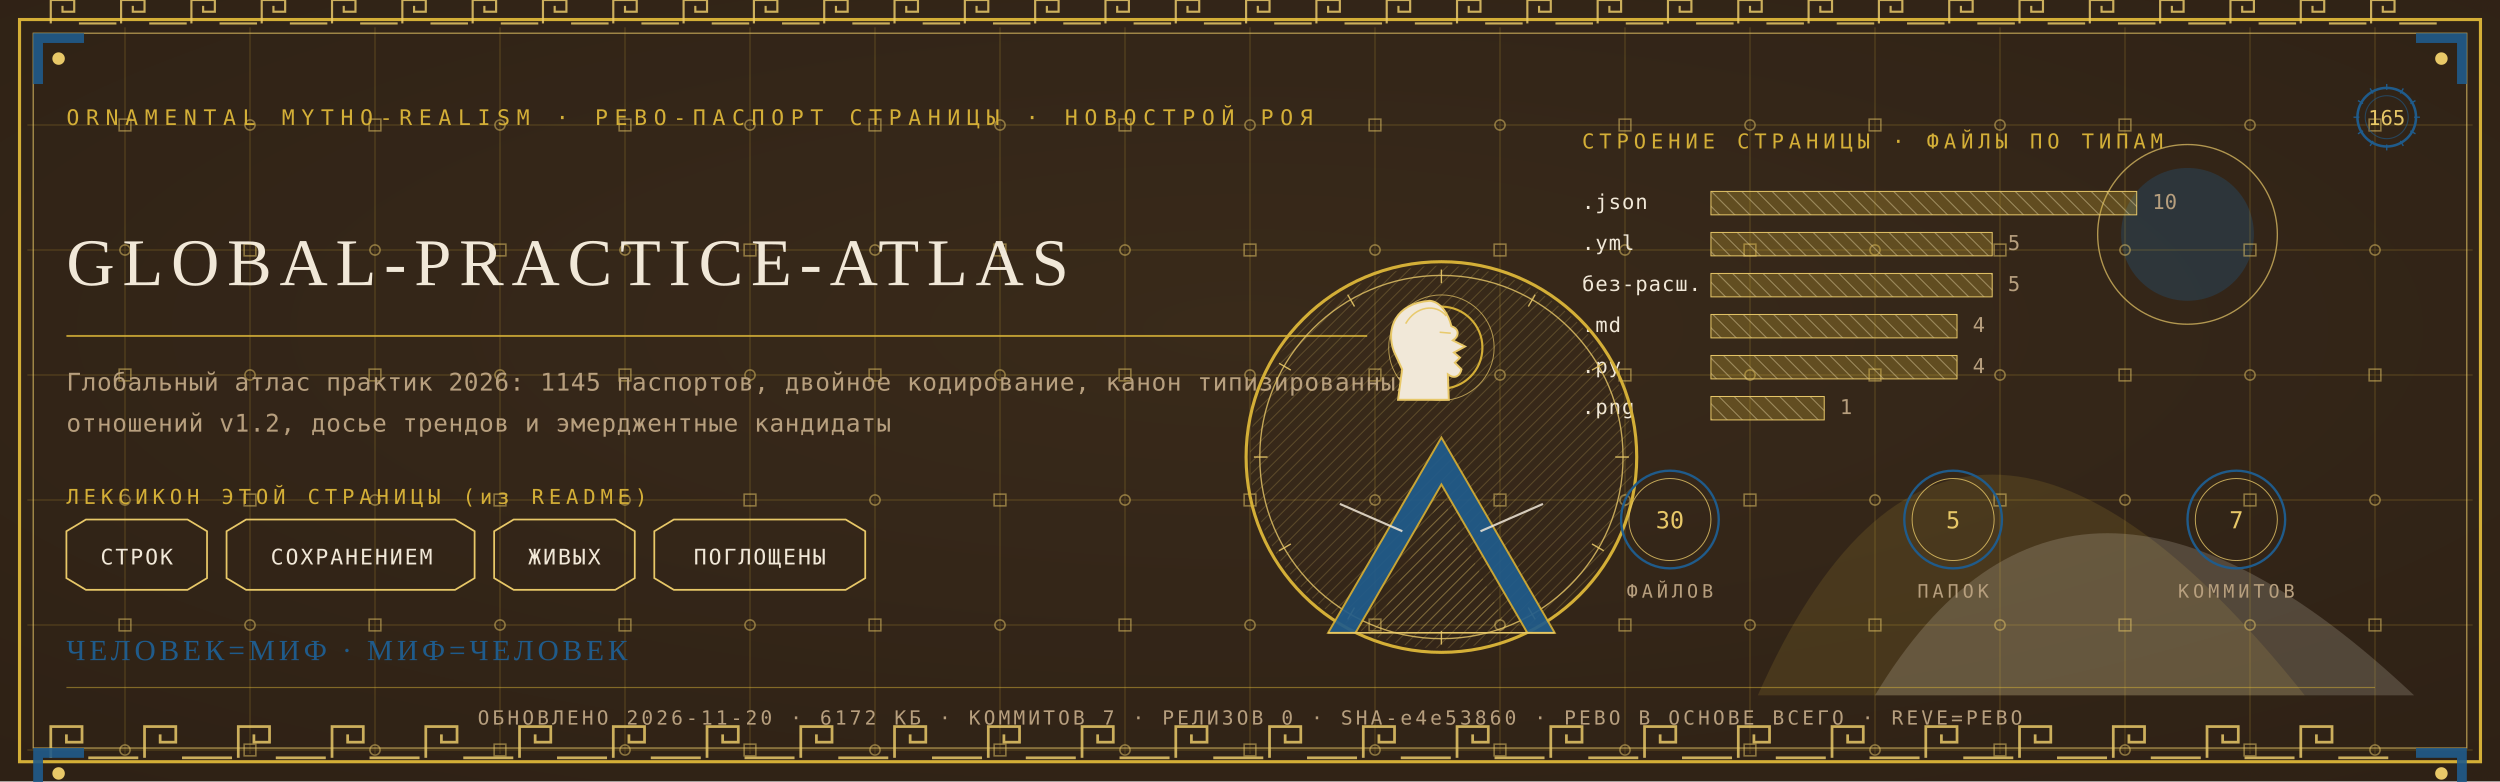
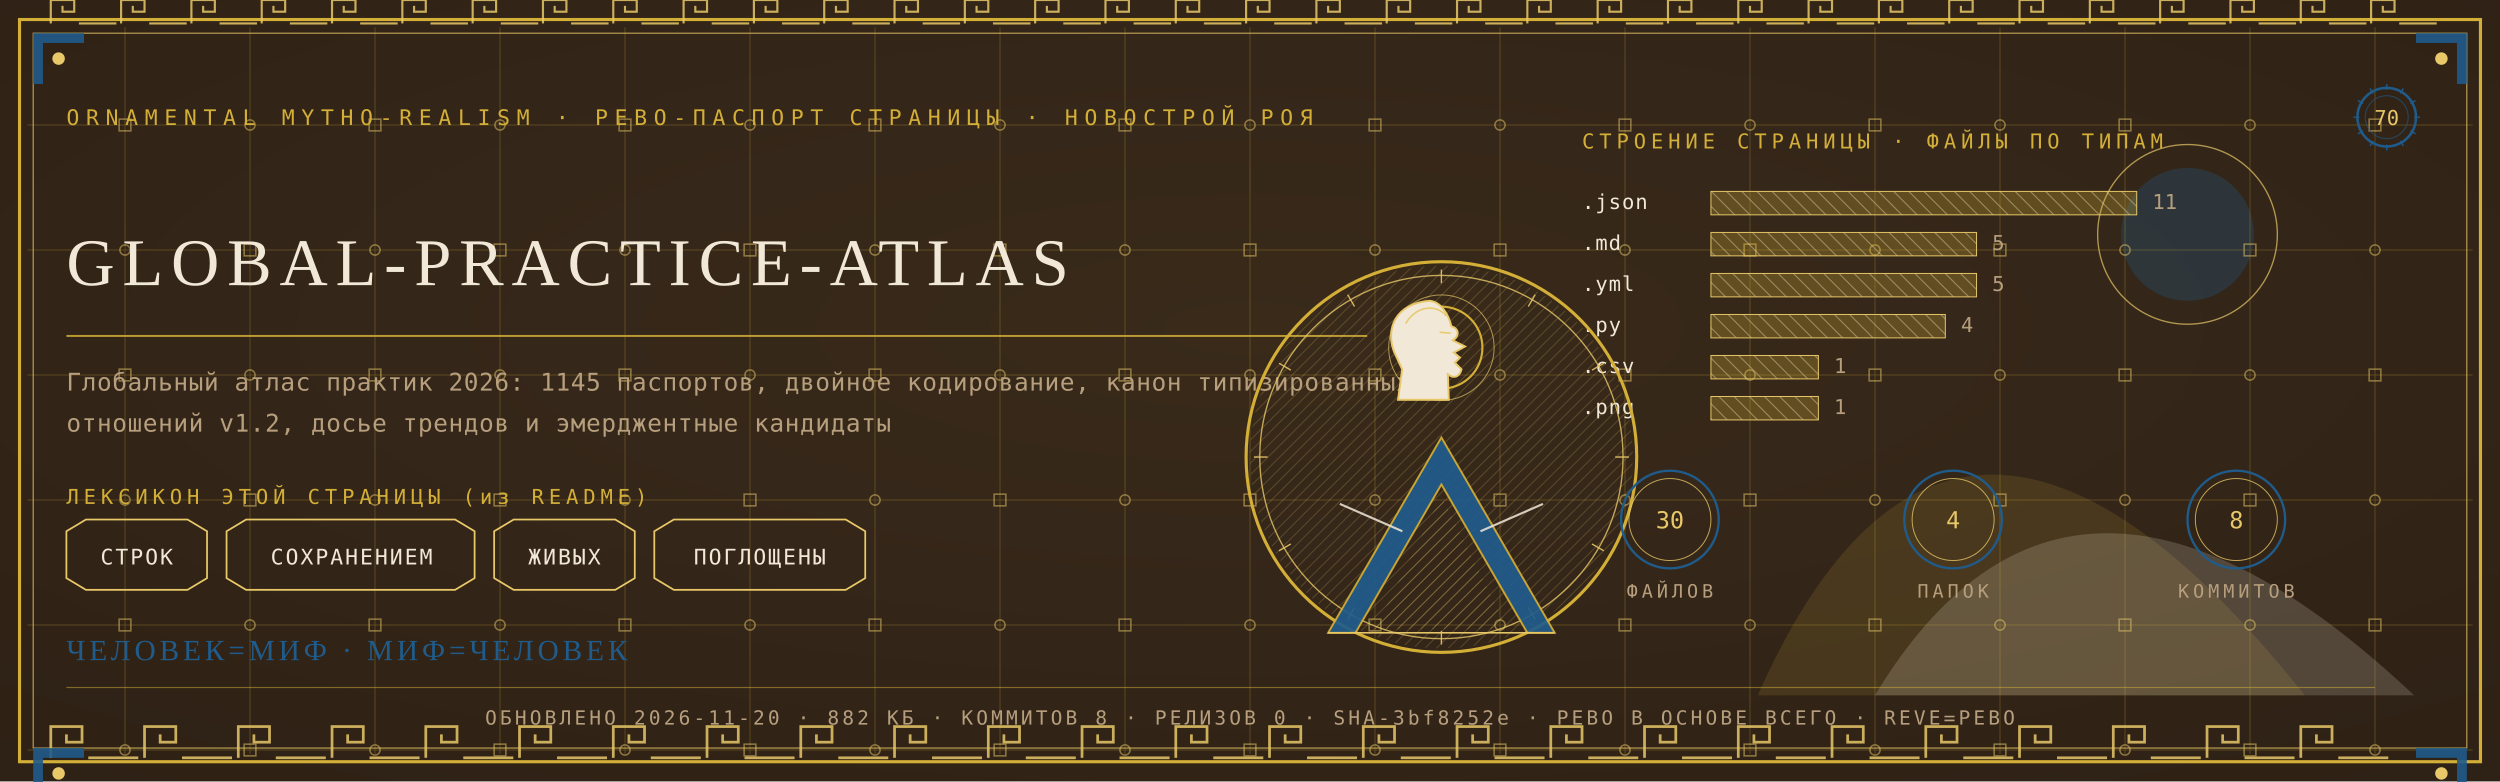
<svg xmlns="http://www.w3.org/2000/svg" viewBox="0 0 1280 400" width="1280" height="400">
  <defs>
-     <radialGradient id="rp165" cx="0.5" cy="0.42" r="1.1">
+     <radialGradient id="rp70" cx="0.5" cy="0.42" r="1.1">
      <stop offset="0" stop-color="#3A2A1B" />
      <stop offset="1" stop-color="#2A1D12" />
    </radialGradient>
    <pattern id="hatchm" width="4.2" height="4.2" patternUnits="userSpaceOnUse" patternTransform="rotate(45)">
      <rect width="4.2" height="4.2" fill="none" />
      <line x1="0" y1="0" x2="0" y2="4.2" stroke="#E8C868" stroke-width="0.5" />
    </pattern>
    <pattern id="hatchv" width="5.5" height="5.5" patternUnits="userSpaceOnUse" patternTransform="rotate(-45)">
      <rect width="5.5" height="5.5" fill="none" />
      <line x1="0" y1="0" x2="0" y2="5.5" stroke="#F1E8D8" stroke-width="0.5" />
    </pattern>
  </defs>
  <rect width="1280" height="400" fill="#2A1D12" />
-   <rect width="1280" height="400" fill="url(#rp165)" opacity="0.94" />
+   <rect width="1280" height="400" fill="url(#rp70)" opacity="0.94" />
  <path d="M 900 356 Q 1000 130 1180 356 Z" fill="#D4AF37" opacity="0.14" />
  <path d="M 960 356 Q 1060 190 1236 356 Z" fill="#F1E8D8" opacity="0.18" />
  <circle cx="1120" cy="120" r="34" fill="#1F5B8B" opacity="0.30" />
  <circle cx="1120" cy="120" r="46" fill="none" stroke="#E8C868" stroke-width="0.7" opacity="0.7" />
  <g stroke="#D4AF37" stroke-width="0.45" opacity="0.30">
    <line x1="64" y1="14" x2="64" y2="386" />
    <line x1="128" y1="14" x2="128" y2="386" />
    <line x1="192" y1="14" x2="192" y2="386" />
    <line x1="256" y1="14" x2="256" y2="386" />
    <line x1="320" y1="14" x2="320" y2="386" />
    <line x1="384" y1="14" x2="384" y2="386" />
    <line x1="448" y1="14" x2="448" y2="386" />
    <line x1="512" y1="14" x2="512" y2="386" />
    <line x1="576" y1="14" x2="576" y2="386" />
    <line x1="640" y1="14" x2="640" y2="386" />
    <line x1="704" y1="14" x2="704" y2="386" />
    <line x1="768" y1="14" x2="768" y2="386" />
    <line x1="832" y1="14" x2="832" y2="386" />
    <line x1="896" y1="14" x2="896" y2="386" />
    <line x1="960" y1="14" x2="960" y2="386" />
    <line x1="1024" y1="14" x2="1024" y2="386" />
    <line x1="1088" y1="14" x2="1088" y2="386" />
    <line x1="1152" y1="14" x2="1152" y2="386" />
    <line x1="1216" y1="14" x2="1216" y2="386" />
    <line x1="14" y1="64" x2="1266" y2="64" />
    <line x1="14" y1="128" x2="1266" y2="128" />
    <line x1="14" y1="192" x2="1266" y2="192" />
    <line x1="14" y1="256" x2="1266" y2="256" />
    <line x1="14" y1="320" x2="1266" y2="320" />
    <line x1="14" y1="384" x2="1266" y2="384" />
  </g>
  <g fill="none" stroke="#E8C868" stroke-width="0.8" opacity="0.5">
    <rect x="61" y="61" width="6" height="6" />
    <circle cx="64" cy="128" r="2.6" />
    <rect x="61" y="189" width="6" height="6" />
    <circle cx="64" cy="256" r="2.6" />
    <rect x="61" y="317" width="6" height="6" />
    <circle cx="64" cy="384" r="2.6" />
    <circle cx="128" cy="64" r="2.6" />
    <rect x="125" y="125" width="6" height="6" />
    <circle cx="128" cy="192" r="2.6" />
    <rect x="125" y="253" width="6" height="6" />
    <circle cx="128" cy="320" r="2.6" />
    <rect x="125" y="381" width="6" height="6" />
    <rect x="189" y="61" width="6" height="6" />
    <circle cx="192" cy="128" r="2.6" />
    <rect x="189" y="189" width="6" height="6" />
    <circle cx="192" cy="256" r="2.6" />
    <rect x="189" y="317" width="6" height="6" />
    <circle cx="192" cy="384" r="2.6" />
    <circle cx="256" cy="64" r="2.6" />
    <rect x="253" y="125" width="6" height="6" />
    <circle cx="256" cy="192" r="2.6" />
    <rect x="253" y="253" width="6" height="6" />
    <circle cx="256" cy="320" r="2.6" />
    <rect x="253" y="381" width="6" height="6" />
    <rect x="317" y="61" width="6" height="6" />
    <circle cx="320" cy="128" r="2.6" />
    <rect x="317" y="189" width="6" height="6" />
    <circle cx="320" cy="256" r="2.6" />
    <rect x="317" y="317" width="6" height="6" />
    <circle cx="320" cy="384" r="2.6" />
    <circle cx="384" cy="64" r="2.6" />
    <rect x="381" y="125" width="6" height="6" />
    <circle cx="384" cy="192" r="2.6" />
    <rect x="381" y="253" width="6" height="6" />
    <circle cx="384" cy="320" r="2.6" />
    <rect x="381" y="381" width="6" height="6" />
    <rect x="445" y="61" width="6" height="6" />
    <circle cx="448" cy="128" r="2.6" />
    <rect x="445" y="189" width="6" height="6" />
    <circle cx="448" cy="256" r="2.6" />
    <rect x="445" y="317" width="6" height="6" />
    <circle cx="448" cy="384" r="2.6" />
    <circle cx="512" cy="64" r="2.6" />
    <rect x="509" y="125" width="6" height="6" />
    <circle cx="512" cy="192" r="2.6" />
    <rect x="509" y="253" width="6" height="6" />
    <circle cx="512" cy="320" r="2.6" />
    <rect x="509" y="381" width="6" height="6" />
    <rect x="573" y="61" width="6" height="6" />
    <circle cx="576" cy="128" r="2.6" />
    <rect x="573" y="189" width="6" height="6" />
    <circle cx="576" cy="256" r="2.6" />
    <rect x="573" y="317" width="6" height="6" />
    <circle cx="576" cy="384" r="2.6" />
    <circle cx="640" cy="64" r="2.6" />
    <rect x="637" y="125" width="6" height="6" />
    <circle cx="640" cy="192" r="2.6" />
    <rect x="637" y="253" width="6" height="6" />
    <circle cx="640" cy="320" r="2.6" />
    <rect x="637" y="381" width="6" height="6" />
    <rect x="701" y="61" width="6" height="6" />
    <circle cx="704" cy="128" r="2.6" />
    <rect x="701" y="189" width="6" height="6" />
    <circle cx="704" cy="256" r="2.6" />
    <rect x="701" y="317" width="6" height="6" />
    <circle cx="704" cy="384" r="2.6" />
    <circle cx="768" cy="64" r="2.6" />
    <rect x="765" y="125" width="6" height="6" />
    <circle cx="768" cy="192" r="2.6" />
    <rect x="765" y="253" width="6" height="6" />
    <circle cx="768" cy="320" r="2.6" />
    <rect x="765" y="381" width="6" height="6" />
    <rect x="829" y="61" width="6" height="6" />
    <circle cx="832" cy="128" r="2.6" />
    <rect x="829" y="189" width="6" height="6" />
    <circle cx="832" cy="256" r="2.6" />
    <rect x="829" y="317" width="6" height="6" />
    <circle cx="832" cy="384" r="2.6" />
    <circle cx="896" cy="64" r="2.6" />
    <rect x="893" y="125" width="6" height="6" />
    <circle cx="896" cy="192" r="2.6" />
    <rect x="893" y="253" width="6" height="6" />
    <circle cx="896" cy="320" r="2.6" />
    <rect x="893" y="381" width="6" height="6" />
    <rect x="957" y="61" width="6" height="6" />
    <circle cx="960" cy="128" r="2.6" />
    <rect x="957" y="189" width="6" height="6" />
    <circle cx="960" cy="256" r="2.6" />
    <rect x="957" y="317" width="6" height="6" />
    <circle cx="960" cy="384" r="2.6" />
    <circle cx="1024" cy="64" r="2.6" />
    <rect x="1021" y="125" width="6" height="6" />
    <circle cx="1024" cy="192" r="2.6" />
    <rect x="1021" y="253" width="6" height="6" />
    <circle cx="1024" cy="320" r="2.6" />
    <rect x="1021" y="381" width="6" height="6" />
    <rect x="1085" y="61" width="6" height="6" />
    <circle cx="1088" cy="128" r="2.6" />
    <rect x="1085" y="189" width="6" height="6" />
    <circle cx="1088" cy="256" r="2.6" />
    <rect x="1085" y="317" width="6" height="6" />
    <circle cx="1088" cy="384" r="2.6" />
    <circle cx="1152" cy="64" r="2.6" />
    <rect x="1149" y="125" width="6" height="6" />
    <circle cx="1152" cy="192" r="2.6" />
    <rect x="1149" y="253" width="6" height="6" />
    <circle cx="1152" cy="320" r="2.6" />
    <rect x="1149" y="381" width="6" height="6" />
    <rect x="1213" y="61" width="6" height="6" />
    <circle cx="1216" cy="128" r="2.6" />
    <rect x="1213" y="189" width="6" height="6" />
    <circle cx="1216" cy="256" r="2.6" />
    <rect x="1213" y="317" width="6" height="6" />
    <circle cx="1216" cy="384" r="2.6" />
  </g>
  <rect x="10" y="10" width="1260" height="380" fill="none" stroke="#D4AF37" stroke-width="1.6" />
  <rect x="17" y="17" width="1246" height="366" fill="none" stroke="#E8C868" stroke-width="0.6" opacity="0.75" />
  <g fill="none" stroke="#E8C868" stroke-width="1.4" opacity="0.85">
    <path d="M 26 388 L 26 372 L 42 372 L 42 380.0 L 34.0 380.0 L 34.0 376.0" />
    <line x1="45.2" y1="388" x2="70.8" y2="388" />
    <path d="M 74 388 L 74 372 L 90 372 L 90 380.0 L 82.0 380.0 L 82.0 376.0" />
    <line x1="93.2" y1="388" x2="118.8" y2="388" />
    <path d="M 122 388 L 122 372 L 138 372 L 138 380.0 L 130.0 380.0 L 130.0 376.0" />
    <line x1="141.2" y1="388" x2="166.8" y2="388" />
    <path d="M 170 388 L 170 372 L 186 372 L 186 380.0 L 178.0 380.0 L 178.0 376.0" />
    <line x1="189.2" y1="388" x2="214.8" y2="388" />
    <path d="M 218 388 L 218 372 L 234 372 L 234 380.0 L 226.0 380.0 L 226.0 376.0" />
    <line x1="237.2" y1="388" x2="262.8" y2="388" />
    <path d="M 266 388 L 266 372 L 282 372 L 282 380.0 L 274.0 380.0 L 274.0 376.0" />
    <line x1="285.2" y1="388" x2="310.8" y2="388" />
    <path d="M 314 388 L 314 372 L 330 372 L 330 380.0 L 322.0 380.0 L 322.0 376.0" />
    <line x1="333.2" y1="388" x2="358.8" y2="388" />
    <path d="M 362 388 L 362 372 L 378 372 L 378 380.0 L 370.0 380.0 L 370.0 376.0" />
    <line x1="381.2" y1="388" x2="406.8" y2="388" />
    <path d="M 410 388 L 410 372 L 426 372 L 426 380.0 L 418.0 380.0 L 418.0 376.0" />
    <line x1="429.2" y1="388" x2="454.8" y2="388" />
    <path d="M 458 388 L 458 372 L 474 372 L 474 380.0 L 466.0 380.0 L 466.0 376.0" />
    <line x1="477.2" y1="388" x2="502.8" y2="388" />
    <path d="M 506 388 L 506 372 L 522 372 L 522 380.0 L 514.0 380.0 L 514.0 376.0" />
    <line x1="525.2" y1="388" x2="550.8" y2="388" />
    <path d="M 554 388 L 554 372 L 570 372 L 570 380.0 L 562.0 380.0 L 562.0 376.0" />
    <line x1="573.2" y1="388" x2="598.8" y2="388" />
    <path d="M 602 388 L 602 372 L 618 372 L 618 380.0 L 610.0 380.0 L 610.0 376.0" />
    <line x1="621.2" y1="388" x2="646.8" y2="388" />
    <path d="M 650 388 L 650 372 L 666 372 L 666 380.0 L 658.0 380.0 L 658.0 376.0" />
    <line x1="669.2" y1="388" x2="694.8" y2="388" />
    <path d="M 698 388 L 698 372 L 714 372 L 714 380.0 L 706.0 380.0 L 706.0 376.0" />
    <line x1="717.2" y1="388" x2="742.8" y2="388" />
    <path d="M 746 388 L 746 372 L 762 372 L 762 380.0 L 754.0 380.0 L 754.0 376.0" />
    <line x1="765.2" y1="388" x2="790.8" y2="388" />
    <path d="M 794 388 L 794 372 L 810 372 L 810 380.0 L 802.0 380.0 L 802.0 376.0" />
    <line x1="813.2" y1="388" x2="838.8" y2="388" />
    <path d="M 842 388 L 842 372 L 858 372 L 858 380.0 L 850.0 380.0 L 850.0 376.0" />
    <line x1="861.2" y1="388" x2="886.8" y2="388" />
    <path d="M 890 388 L 890 372 L 906 372 L 906 380.0 L 898.0 380.0 L 898.0 376.0" />
    <line x1="909.2" y1="388" x2="934.8" y2="388" />
    <path d="M 938 388 L 938 372 L 954 372 L 954 380.0 L 946.0 380.0 L 946.0 376.0" />
    <line x1="957.2" y1="388" x2="982.8" y2="388" />
    <path d="M 986 388 L 986 372 L 1002 372 L 1002 380.0 L 994.0 380.0 L 994.0 376.0" />
    <line x1="1005.2" y1="388" x2="1030.8" y2="388" />
    <path d="M 1034 388 L 1034 372 L 1050 372 L 1050 380.0 L 1042.0 380.0 L 1042.0 376.0" />
    <line x1="1053.2" y1="388" x2="1078.8" y2="388" />
    <path d="M 1082 388 L 1082 372 L 1098 372 L 1098 380.0 L 1090.0 380.0 L 1090.0 376.0" />
    <line x1="1101.2" y1="388" x2="1126.8" y2="388" />
    <path d="M 1130 388 L 1130 372 L 1146 372 L 1146 380.0 L 1138.0 380.0 L 1138.0 376.0" />
    <line x1="1149.2" y1="388" x2="1174.8" y2="388" />
    <path d="M 1178 388 L 1178 372 L 1194 372 L 1194 380.0 L 1186.0 380.0 L 1186.0 376.0" />
    <line x1="1197.2" y1="388" x2="1222.8" y2="388" />
  </g>
  <g fill="none" stroke="#E8C868" stroke-width="1.1" opacity="0.85">
    <path d="M 26 12 L 26 0 L 38 0 L 38 6.0 L 32.0 6.0 L 32.0 3.0" />
    <line x1="40.4" y1="12" x2="59.6" y2="12" />
    <path d="M 62 12 L 62 0 L 74 0 L 74 6.0 L 68.0 6.0 L 68.0 3.0" />
    <line x1="76.4" y1="12" x2="95.6" y2="12" />
    <path d="M 98 12 L 98 0 L 110 0 L 110 6.0 L 104.0 6.0 L 104.0 3.0" />
    <line x1="112.4" y1="12" x2="131.6" y2="12" />
    <path d="M 134 12 L 134 0 L 146 0 L 146 6.0 L 140.0 6.0 L 140.0 3.0" />
    <line x1="148.4" y1="12" x2="167.6" y2="12" />
    <path d="M 170 12 L 170 0 L 182 0 L 182 6.0 L 176.0 6.0 L 176.0 3.0" />
    <line x1="184.4" y1="12" x2="203.6" y2="12" />
    <path d="M 206 12 L 206 0 L 218 0 L 218 6.0 L 212.0 6.0 L 212.0 3.0" />
    <line x1="220.4" y1="12" x2="239.6" y2="12" />
    <path d="M 242 12 L 242 0 L 254 0 L 254 6.0 L 248.0 6.0 L 248.0 3.0" />
    <line x1="256.4" y1="12" x2="275.6" y2="12" />
    <path d="M 278 12 L 278 0 L 290 0 L 290 6.0 L 284.0 6.0 L 284.0 3.0" />
    <line x1="292.4" y1="12" x2="311.6" y2="12" />
    <path d="M 314 12 L 314 0 L 326 0 L 326 6.0 L 320.0 6.0 L 320.0 3.0" />
    <line x1="328.4" y1="12" x2="347.6" y2="12" />
    <path d="M 350 12 L 350 0 L 362 0 L 362 6.0 L 356.0 6.0 L 356.0 3.0" />
    <line x1="364.4" y1="12" x2="383.6" y2="12" />
    <path d="M 386 12 L 386 0 L 398 0 L 398 6.0 L 392.0 6.0 L 392.0 3.0" />
    <line x1="400.4" y1="12" x2="419.6" y2="12" />
    <path d="M 422 12 L 422 0 L 434 0 L 434 6.0 L 428.0 6.0 L 428.0 3.0" />
    <line x1="436.4" y1="12" x2="455.6" y2="12" />
    <path d="M 458 12 L 458 0 L 470 0 L 470 6.0 L 464.0 6.0 L 464.0 3.0" />
    <line x1="472.4" y1="12" x2="491.6" y2="12" />
    <path d="M 494 12 L 494 0 L 506 0 L 506 6.0 L 500.0 6.0 L 500.0 3.0" />
    <line x1="508.4" y1="12" x2="527.6" y2="12" />
    <path d="M 530 12 L 530 0 L 542 0 L 542 6.0 L 536.0 6.0 L 536.0 3.0" />
    <line x1="544.4" y1="12" x2="563.6" y2="12" />
    <path d="M 566 12 L 566 0 L 578 0 L 578 6.0 L 572.0 6.0 L 572.0 3.0" />
    <line x1="580.4" y1="12" x2="599.6" y2="12" />
    <path d="M 602 12 L 602 0 L 614 0 L 614 6.0 L 608.0 6.0 L 608.0 3.0" />
    <line x1="616.4" y1="12" x2="635.6" y2="12" />
    <path d="M 638 12 L 638 0 L 650 0 L 650 6.0 L 644.0 6.0 L 644.0 3.0" />
    <line x1="652.4" y1="12" x2="671.6" y2="12" />
    <path d="M 674 12 L 674 0 L 686 0 L 686 6.0 L 680.0 6.0 L 680.0 3.0" />
    <line x1="688.4" y1="12" x2="707.6" y2="12" />
    <path d="M 710 12 L 710 0 L 722 0 L 722 6.0 L 716.0 6.0 L 716.0 3.0" />
    <line x1="724.4" y1="12" x2="743.6" y2="12" />
    <path d="M 746 12 L 746 0 L 758 0 L 758 6.0 L 752.0 6.0 L 752.0 3.0" />
    <line x1="760.4" y1="12" x2="779.6" y2="12" />
    <path d="M 782 12 L 782 0 L 794 0 L 794 6.0 L 788.0 6.0 L 788.0 3.0" />
    <line x1="796.4" y1="12" x2="815.6" y2="12" />
    <path d="M 818 12 L 818 0 L 830 0 L 830 6.0 L 824.0 6.0 L 824.0 3.0" />
    <line x1="832.4" y1="12" x2="851.6" y2="12" />
    <path d="M 854 12 L 854 0 L 866 0 L 866 6.0 L 860.0 6.0 L 860.0 3.0" />
    <line x1="868.4" y1="12" x2="887.6" y2="12" />
    <path d="M 890 12 L 890 0 L 902 0 L 902 6.0 L 896.0 6.0 L 896.0 3.0" />
    <line x1="904.4" y1="12" x2="923.6" y2="12" />
    <path d="M 926 12 L 926 0 L 938 0 L 938 6.0 L 932.0 6.0 L 932.0 3.0" />
    <line x1="940.4" y1="12" x2="959.6" y2="12" />
    <path d="M 962 12 L 962 0 L 974 0 L 974 6.0 L 968.0 6.0 L 968.0 3.0" />
    <line x1="976.4" y1="12" x2="995.6" y2="12" />
    <path d="M 998 12 L 998 0 L 1010 0 L 1010 6.0 L 1004.0 6.0 L 1004.0 3.0" />
    <line x1="1012.4" y1="12" x2="1031.6" y2="12" />
    <path d="M 1034 12 L 1034 0 L 1046 0 L 1046 6.0 L 1040.0 6.0 L 1040.0 3.0" />
    <line x1="1048.4" y1="12" x2="1067.6" y2="12" />
    <path d="M 1070 12 L 1070 0 L 1082 0 L 1082 6.0 L 1076.0 6.0 L 1076.0 3.0" />
    <line x1="1084.4" y1="12" x2="1103.6" y2="12" />
    <path d="M 1106 12 L 1106 0 L 1118 0 L 1118 6.0 L 1112.0 6.0 L 1112.0 3.0" />
    <line x1="1120.4" y1="12" x2="1139.6" y2="12" />
    <path d="M 1142 12 L 1142 0 L 1154 0 L 1154 6.0 L 1148.0 6.0 L 1148.0 3.0" />
    <line x1="1156.4" y1="12" x2="1175.6" y2="12" />
    <path d="M 1178 12 L 1178 0 L 1190 0 L 1190 6.0 L 1184.0 6.0 L 1184.0 3.0" />
    <line x1="1192.4" y1="12" x2="1211.6" y2="12" />
    <path d="M 1214 12 L 1214 0 L 1226 0 L 1226 6.0 L 1220.0 6.0 L 1220.0 3.0" />
    <line x1="1228.4" y1="12" x2="1247.6" y2="12" />
  </g>
  <g transform="translate(17,17) scale(1,1)">
    <path d="M 0 0 L 26 0 L 26 5 L 5 5 L 5 26 L 0 26 Z" fill="#1F5B8B" opacity="0.9" />
    <circle cx="13" cy="13" r="3.2" fill="#E8C868" />
  </g>
  <g transform="translate(1263,17) scale(-1,1)">
    <path d="M 0 0 L 26 0 L 26 5 L 5 5 L 5 26 L 0 26 Z" fill="#1F5B8B" opacity="0.9" />
    <circle cx="13" cy="13" r="3.2" fill="#E8C868" />
  </g>
  <g transform="translate(17,383) scale(1,1)">
    <path d="M 0 0 L 26 0 L 26 5 L 5 5 L 5 26 L 0 26 Z" fill="#1F5B8B" opacity="0.9" />
    <circle cx="13" cy="13" r="3.2" fill="#E8C868" />
  </g>
  <g transform="translate(1263,383) scale(-1,1)">
    <path d="M 0 0 L 26 0 L 26 5 L 5 5 L 5 26 L 0 26 Z" fill="#1F5B8B" opacity="0.9" />
    <circle cx="13" cy="13" r="3.2" fill="#E8C868" />
  </g>
  <text x="34" y="64" font-family="'Cascadia Mono', ui-monospace, Consolas, monospace" font-size="11" fill="#D4AF37" letter-spacing="3.4">ORNAMENTAL MYTHO-REALISM · РЕВО-ПАСПОРТ СТРАНИЦЫ · НОВОСТРОЙ РОЯ</text>
  <g transform="translate(1222,60)">
    <circle r="15" fill="none" stroke="#1F5B8B" stroke-width="1.3" />
    <circle r="11" fill="none" stroke="#1F5B8B" stroke-width="0.55" opacity="0.6" />
-     <text y="4" text-anchor="middle" font-family="'Cascadia Mono', ui-monospace, Consolas, monospace" font-size="10.5" fill="#E8C868">165</text>
+     <text y="4" text-anchor="middle" font-family="'Cascadia Mono', ui-monospace, Consolas, monospace" font-size="10.5" fill="#E8C868">70</text>
    <g stroke="#1F5B8B" stroke-width="0.7">
      <line x1="0" y1="-17" x2="0" y2="-14" transform="rotate(0)" />
      <line x1="0" y1="-17" x2="0" y2="-14" transform="rotate(30)" />
      <line x1="0" y1="-17" x2="0" y2="-14" transform="rotate(60)" />
      <line x1="0" y1="-17" x2="0" y2="-14" transform="rotate(90)" />
      <line x1="0" y1="-17" x2="0" y2="-14" transform="rotate(120)" />
      <line x1="0" y1="-17" x2="0" y2="-14" transform="rotate(150)" />
      <line x1="0" y1="-17" x2="0" y2="-14" transform="rotate(180)" />
      <line x1="0" y1="-17" x2="0" y2="-14" transform="rotate(210)" />
      <line x1="0" y1="-17" x2="0" y2="-14" transform="rotate(240)" />
      <line x1="0" y1="-17" x2="0" y2="-14" transform="rotate(270)" />
      <line x1="0" y1="-17" x2="0" y2="-14" transform="rotate(300)" />
      <line x1="0" y1="-17" x2="0" y2="-14" transform="rotate(330)" />
    </g>
  </g>
  <text x="34" y="146" font-family="Georgia, 'Times New Roman', serif" font-size="34.2" fill="#F1E8D8" letter-spacing="4">GLOBAL-PRACTICE-ATLAS</text>
  <line x1="34" y1="172" x2="700" y2="172" stroke="#D4AF37" stroke-width="1" opacity="0.85" />
  <text x="34" y="200" font-family="'Cascadia Mono', ui-monospace, Consolas, monospace" font-size="12.5" fill="#B79F7E" letter-spacing="0.3">Глобальный атлас практик 2026: 1145 паспортов, двойное кодирование, канон типизированных</text>
  <text x="34" y="221" font-family="'Cascadia Mono', ui-monospace, Consolas, monospace" font-size="12.5" fill="#B79F7E" letter-spacing="0.3">отношений v1.2, досье трендов и эмерджентные кандидаты</text>
  <text x="34" y="258" font-family="'Cascadia Mono', ui-monospace, Consolas, monospace" font-size="10.5" fill="#D4AF37" letter-spacing="2.5">ЛЕКСИКОН ЭТОЙ СТРАНИЦЫ (из README)</text>
  <path d="M 34 272 L 44 266 L 96 266 L 106 272 L 106 296 L 96 302 L 44 302 L 34 296 Z" fill="none" stroke="#E8C868" stroke-width="0.9" />
  <text x="70" y="289" text-anchor="middle" font-family="'Cascadia Mono', ui-monospace, Consolas, monospace" font-size="11" fill="#F1E8D8" letter-spacing="1">СТРОК</text>
  <path d="M 116 272 L 126 266 L 233 266 L 243 272 L 243 296 L 233 302 L 126 302 L 116 296 Z" fill="none" stroke="#E8C868" stroke-width="0.9" />
  <text x="180" y="289" text-anchor="middle" font-family="'Cascadia Mono', ui-monospace, Consolas, monospace" font-size="11" fill="#F1E8D8" letter-spacing="1">СОХРАНЕНИЕМ</text>
  <path d="M 253 272 L 263 266 L 315 266 L 325 272 L 325 296 L 315 302 L 263 302 L 253 296 Z" fill="none" stroke="#E8C868" stroke-width="0.9" />
  <text x="289" y="289" text-anchor="middle" font-family="'Cascadia Mono', ui-monospace, Consolas, monospace" font-size="11" fill="#F1E8D8" letter-spacing="1">ЖИВЫХ</text>
  <path d="M 335 272 L 345 266 L 433 266 L 443 272 L 443 296 L 433 302 L 345 302 L 335 296 Z" fill="none" stroke="#E8C868" stroke-width="0.9" />
  <text x="389" y="289" text-anchor="middle" font-family="'Cascadia Mono', ui-monospace, Consolas, monospace" font-size="11" fill="#F1E8D8" letter-spacing="1">ПОГЛОЩЕНЫ</text>
  <text x="810" y="76" font-family="'Cascadia Mono', ui-monospace, Consolas, monospace" font-size="10.5" fill="#D4AF37" letter-spacing="2.5">СТРОЕНИЕ СТРАНИЦЫ · ФАЙЛЫ ПО ТИПАМ</text>
  <text x="810" y="107" font-family="'Cascadia Mono', ui-monospace, Consolas, monospace" font-size="10.5" fill="#F1E8D8" letter-spacing="0.5">.json</text>
  <rect x="876" y="98" width="218" height="12" fill="url(#hatchv)" opacity="0.9" />
  <rect x="876" y="98" width="218" height="12" fill="#D4AF37" opacity="0.28" />
  <rect x="876" y="98" width="218" height="12" fill="none" stroke="#E8C868" stroke-width="0.5" />
-   <text x="1102" y="107" font-family="'Cascadia Mono', ui-monospace, Consolas, monospace" font-size="10.5" fill="#B79F7E">10</text>
-   <text x="810" y="128" font-family="'Cascadia Mono', ui-monospace, Consolas, monospace" font-size="10.5" fill="#F1E8D8" letter-spacing="0.5">.yml</text>
-   <rect x="876" y="119" width="144" height="12" fill="url(#hatchv)" opacity="0.9" />
-   <rect x="876" y="119" width="144" height="12" fill="#D4AF37" opacity="0.28" />
-   <rect x="876" y="119" width="144" height="12" fill="none" stroke="#E8C868" stroke-width="0.5" />
-   <text x="1028" y="128" font-family="'Cascadia Mono', ui-monospace, Consolas, monospace" font-size="10.5" fill="#B79F7E">5</text>
-   <text x="810" y="149" font-family="'Cascadia Mono', ui-monospace, Consolas, monospace" font-size="10.5" fill="#F1E8D8" letter-spacing="0.5">без-расш.</text>
-   <rect x="876" y="140" width="144" height="12" fill="url(#hatchv)" opacity="0.9" />
-   <rect x="876" y="140" width="144" height="12" fill="#D4AF37" opacity="0.28" />
-   <rect x="876" y="140" width="144" height="12" fill="none" stroke="#E8C868" stroke-width="0.5" />
-   <text x="1028" y="149" font-family="'Cascadia Mono', ui-monospace, Consolas, monospace" font-size="10.5" fill="#B79F7E">5</text>
-   <text x="810" y="170" font-family="'Cascadia Mono', ui-monospace, Consolas, monospace" font-size="10.5" fill="#F1E8D8" letter-spacing="0.5">.md</text>
-   <rect x="876" y="161" width="126" height="12" fill="url(#hatchv)" opacity="0.9" />
-   <rect x="876" y="161" width="126" height="12" fill="#D4AF37" opacity="0.28" />
-   <rect x="876" y="161" width="126" height="12" fill="none" stroke="#E8C868" stroke-width="0.5" />
-   <text x="1010" y="170" font-family="'Cascadia Mono', ui-monospace, Consolas, monospace" font-size="10.5" fill="#B79F7E">4</text>
-   <text x="810" y="191" font-family="'Cascadia Mono', ui-monospace, Consolas, monospace" font-size="10.5" fill="#F1E8D8" letter-spacing="0.5">.py</text>
-   <rect x="876" y="182" width="126" height="12" fill="url(#hatchv)" opacity="0.9" />
-   <rect x="876" y="182" width="126" height="12" fill="#D4AF37" opacity="0.28" />
-   <rect x="876" y="182" width="126" height="12" fill="none" stroke="#E8C868" stroke-width="0.5" />
-   <text x="1010" y="191" font-family="'Cascadia Mono', ui-monospace, Consolas, monospace" font-size="10.5" fill="#B79F7E">4</text>
+   <text x="1102" y="107" font-family="'Cascadia Mono', ui-monospace, Consolas, monospace" font-size="10.5" fill="#B79F7E">11</text>
+   <text x="810" y="128" font-family="'Cascadia Mono', ui-monospace, Consolas, monospace" font-size="10.5" fill="#F1E8D8" letter-spacing="0.5">.md</text>
+   <rect x="876" y="119" width="136" height="12" fill="url(#hatchv)" opacity="0.9" />
+   <rect x="876" y="119" width="136" height="12" fill="#D4AF37" opacity="0.28" />
+   <rect x="876" y="119" width="136" height="12" fill="none" stroke="#E8C868" stroke-width="0.5" />
+   <text x="1020" y="128" font-family="'Cascadia Mono', ui-monospace, Consolas, monospace" font-size="10.5" fill="#B79F7E">5</text>
+   <text x="810" y="149" font-family="'Cascadia Mono', ui-monospace, Consolas, monospace" font-size="10.5" fill="#F1E8D8" letter-spacing="0.5">.yml</text>
+   <rect x="876" y="140" width="136" height="12" fill="url(#hatchv)" opacity="0.9" />
+   <rect x="876" y="140" width="136" height="12" fill="#D4AF37" opacity="0.28" />
+   <rect x="876" y="140" width="136" height="12" fill="none" stroke="#E8C868" stroke-width="0.5" />
+   <text x="1020" y="149" font-family="'Cascadia Mono', ui-monospace, Consolas, monospace" font-size="10.5" fill="#B79F7E">5</text>
+   <text x="810" y="170" font-family="'Cascadia Mono', ui-monospace, Consolas, monospace" font-size="10.5" fill="#F1E8D8" letter-spacing="0.5">.py</text>
+   <rect x="876" y="161" width="120" height="12" fill="url(#hatchv)" opacity="0.9" />
+   <rect x="876" y="161" width="120" height="12" fill="#D4AF37" opacity="0.28" />
+   <rect x="876" y="161" width="120" height="12" fill="none" stroke="#E8C868" stroke-width="0.5" />
+   <text x="1004" y="170" font-family="'Cascadia Mono', ui-monospace, Consolas, monospace" font-size="10.5" fill="#B79F7E">4</text>
+   <text x="810" y="191" font-family="'Cascadia Mono', ui-monospace, Consolas, monospace" font-size="10.5" fill="#F1E8D8" letter-spacing="0.5">.csv</text>
+   <rect x="876" y="182" width="55" height="12" fill="url(#hatchv)" opacity="0.9" />
+   <rect x="876" y="182" width="55" height="12" fill="#D4AF37" opacity="0.28" />
+   <rect x="876" y="182" width="55" height="12" fill="none" stroke="#E8C868" stroke-width="0.5" />
+   <text x="939" y="191" font-family="'Cascadia Mono', ui-monospace, Consolas, monospace" font-size="10.5" fill="#B79F7E">1</text>
  <text x="810" y="212" font-family="'Cascadia Mono', ui-monospace, Consolas, monospace" font-size="10.5" fill="#F1E8D8" letter-spacing="0.5">.png</text>
-   <rect x="876" y="203" width="58" height="12" fill="url(#hatchv)" opacity="0.9" />
-   <rect x="876" y="203" width="58" height="12" fill="#D4AF37" opacity="0.28" />
-   <rect x="876" y="203" width="58" height="12" fill="none" stroke="#E8C868" stroke-width="0.5" />
-   <text x="942" y="212" font-family="'Cascadia Mono', ui-monospace, Consolas, monospace" font-size="10.5" fill="#B79F7E">1</text>
+   <rect x="876" y="203" width="55" height="12" fill="url(#hatchv)" opacity="0.9" />
+   <rect x="876" y="203" width="55" height="12" fill="#D4AF37" opacity="0.28" />
+   <rect x="876" y="203" width="55" height="12" fill="none" stroke="#E8C868" stroke-width="0.5" />
+   <text x="939" y="212" font-family="'Cascadia Mono', ui-monospace, Consolas, monospace" font-size="10.5" fill="#B79F7E">1</text>
  <g transform="translate(738,234)">
    <circle r="100" fill="none" stroke="#D4AF37" stroke-width="1.6" />
    <circle r="93" fill="none" stroke="#E8C868" stroke-width="0.7" opacity="0.8" />
    <circle r="98" fill="url(#hatchm)" opacity="0.4" />
    <g stroke="#E8C868" stroke-width="0.7" opacity="0.9">
      <line x1="0" y1="-96" x2="0" y2="-89" transform="rotate(0)" />
      <line x1="0" y1="-96" x2="0" y2="-89" transform="rotate(30)" />
      <line x1="0" y1="-96" x2="0" y2="-89" transform="rotate(60)" />
      <line x1="0" y1="-96" x2="0" y2="-89" transform="rotate(90)" />
      <line x1="0" y1="-96" x2="0" y2="-89" transform="rotate(120)" />
      <line x1="0" y1="-96" x2="0" y2="-89" transform="rotate(150)" />
      <line x1="0" y1="-96" x2="0" y2="-89" transform="rotate(180)" />
      <line x1="0" y1="-96" x2="0" y2="-89" transform="rotate(210)" />
      <line x1="0" y1="-96" x2="0" y2="-89" transform="rotate(240)" />
      <line x1="0" y1="-96" x2="0" y2="-89" transform="rotate(270)" />
      <line x1="0" y1="-96" x2="0" y2="-89" transform="rotate(300)" />
      <line x1="0" y1="-96" x2="0" y2="-89" transform="rotate(330)" />
    </g>
    <circle cy="-56" r="21" fill="none" stroke="#D4AF37" stroke-width="1.1" />
    <circle cy="-56" r="27" fill="none" stroke="#E8C868" stroke-width="0.5" opacity="0.7" />
    <path d="M -6.0 -80.0 C -23.5 -78.7 -28.7 -65.7 -24.3 -54.0 L -20.1 -44.9 L -22.2 -29.3 L 3.8 -29.3 L 3.3 -42.3 C 6.9 -39.7 9.5 -41.5 10.3 -44.9 L 6.9 -48.3 L 9.5 -50.9 L 6.4 -53.5 L 12.1 -56.6 L 5.9 -59.7 C 9.5 -62.3 9.0 -65.7 5.1 -67.0 C 3.8 -72.7 -0.1 -79.5 -6.0 -80.0 Z" fill="#F1E8D8" stroke="#E8C868" stroke-width="1.0" />
    <g fill="none" stroke="#E8C868" stroke-width="0.8" opacity="0.95">
      <path d="M -18.3 -68.3 C -13.1 -77.4 -2.7 -78.7 2.5 -72.2" />
      <path d="M -0.9 -63.9 L 4.8 -63.4" />
    </g>
    <path d="M -58.0 90.0 L 0 -10.0 L 58.0 90.0 L 44.0 90.0 L 0 14.0 L -44.0 90.0 Z" fill="#1F5B8B" opacity="0.92" stroke="#D4AF37" stroke-width="1.0" />
    <path d="M -34.0 88.0 L 0 20.0 L 34.0 88.0" fill="url(#hatchm)" opacity="0.5" stroke="none" />
    <path d="M -58.0 90.0 L 58.0 90.0" fill="none" stroke="#E8C868" stroke-width="0.8" />
    <path d="M -52.0 24.0 L -20.0 38.0" fill="none" stroke="#F1E8D8" stroke-width="1.1" opacity="0.85" />
    <path d="M 52.0 24.0 L 20.0 38.0" fill="none" stroke="#F1E8D8" stroke-width="1.1" opacity="0.85" />
  </g>
  <g transform="translate(855,266)">
    <circle r="25" fill="none" stroke="#1F5B8B" stroke-width="1.2" />
    <circle r="21" fill="none" stroke="#E8C868" stroke-width="0.5" opacity="0.8" />
    <text y="4.5" text-anchor="middle" font-family="'Cascadia Mono', ui-monospace, Consolas, monospace" font-size="12" fill="#E8C868">30</text>
    <text y="40" text-anchor="middle" font-family="'Cascadia Mono', ui-monospace, Consolas, monospace" font-size="9.5" fill="#B79F7E" letter-spacing="2">ФАЙЛОВ</text>
  </g>
  <g transform="translate(1000,266)">
    <circle r="25" fill="none" stroke="#1F5B8B" stroke-width="1.2" />
    <circle r="21" fill="none" stroke="#E8C868" stroke-width="0.5" opacity="0.8" />
-     <text y="4.5" text-anchor="middle" font-family="'Cascadia Mono', ui-monospace, Consolas, monospace" font-size="12" fill="#E8C868">5</text>
+     <text y="4.5" text-anchor="middle" font-family="'Cascadia Mono', ui-monospace, Consolas, monospace" font-size="12" fill="#E8C868">4</text>
    <text y="40" text-anchor="middle" font-family="'Cascadia Mono', ui-monospace, Consolas, monospace" font-size="9.5" fill="#B79F7E" letter-spacing="2">ПАПОК</text>
  </g>
  <g transform="translate(1145,266)">
    <circle r="25" fill="none" stroke="#1F5B8B" stroke-width="1.2" />
    <circle r="21" fill="none" stroke="#E8C868" stroke-width="0.5" opacity="0.8" />
-     <text y="4.5" text-anchor="middle" font-family="'Cascadia Mono', ui-monospace, Consolas, monospace" font-size="12" fill="#E8C868">7</text>
+     <text y="4.5" text-anchor="middle" font-family="'Cascadia Mono', ui-monospace, Consolas, monospace" font-size="12" fill="#E8C868">8</text>
    <text y="40" text-anchor="middle" font-family="'Cascadia Mono', ui-monospace, Consolas, monospace" font-size="9.5" fill="#B79F7E" letter-spacing="2">КОММИТОВ</text>
  </g>
  <text x="34" y="338" font-family="Georgia, 'Times New Roman', serif" font-size="15" fill="#1F5B8B" letter-spacing="2">ЧЕЛОВЕК=МИФ · МИФ=ЧЕЛОВЕК</text>
  <line x1="34" y1="352" x2="1216" y2="352" stroke="#D4AF37" stroke-width="0.6" opacity="0.5" />
-   <text x="640" y="371" text-anchor="middle" font-family="'Cascadia Mono', ui-monospace, Consolas, monospace" font-size="10" fill="#B79F7E" letter-spacing="1.6">ОБНОВЛЕНО 2026-11-20 · 6172 КБ · КОММИТОВ 7 · РЕЛИЗОВ 0 · SHA-e4e53860 · РЕВО В ОСНОВЕ ВСЕГО · REVE=РЕВО</text>
+   <text x="640" y="371" text-anchor="middle" font-family="'Cascadia Mono', ui-monospace, Consolas, monospace" font-size="10" fill="#B79F7E" letter-spacing="1.6">ОБНОВЛЕНО 2026-11-20 · 882 КБ · КОММИТОВ 8 · РЕЛИЗОВ 0 · SHA-3bf8252e · РЕВО В ОСНОВЕ ВСЕГО · REVE=РЕВО</text>
</svg>
